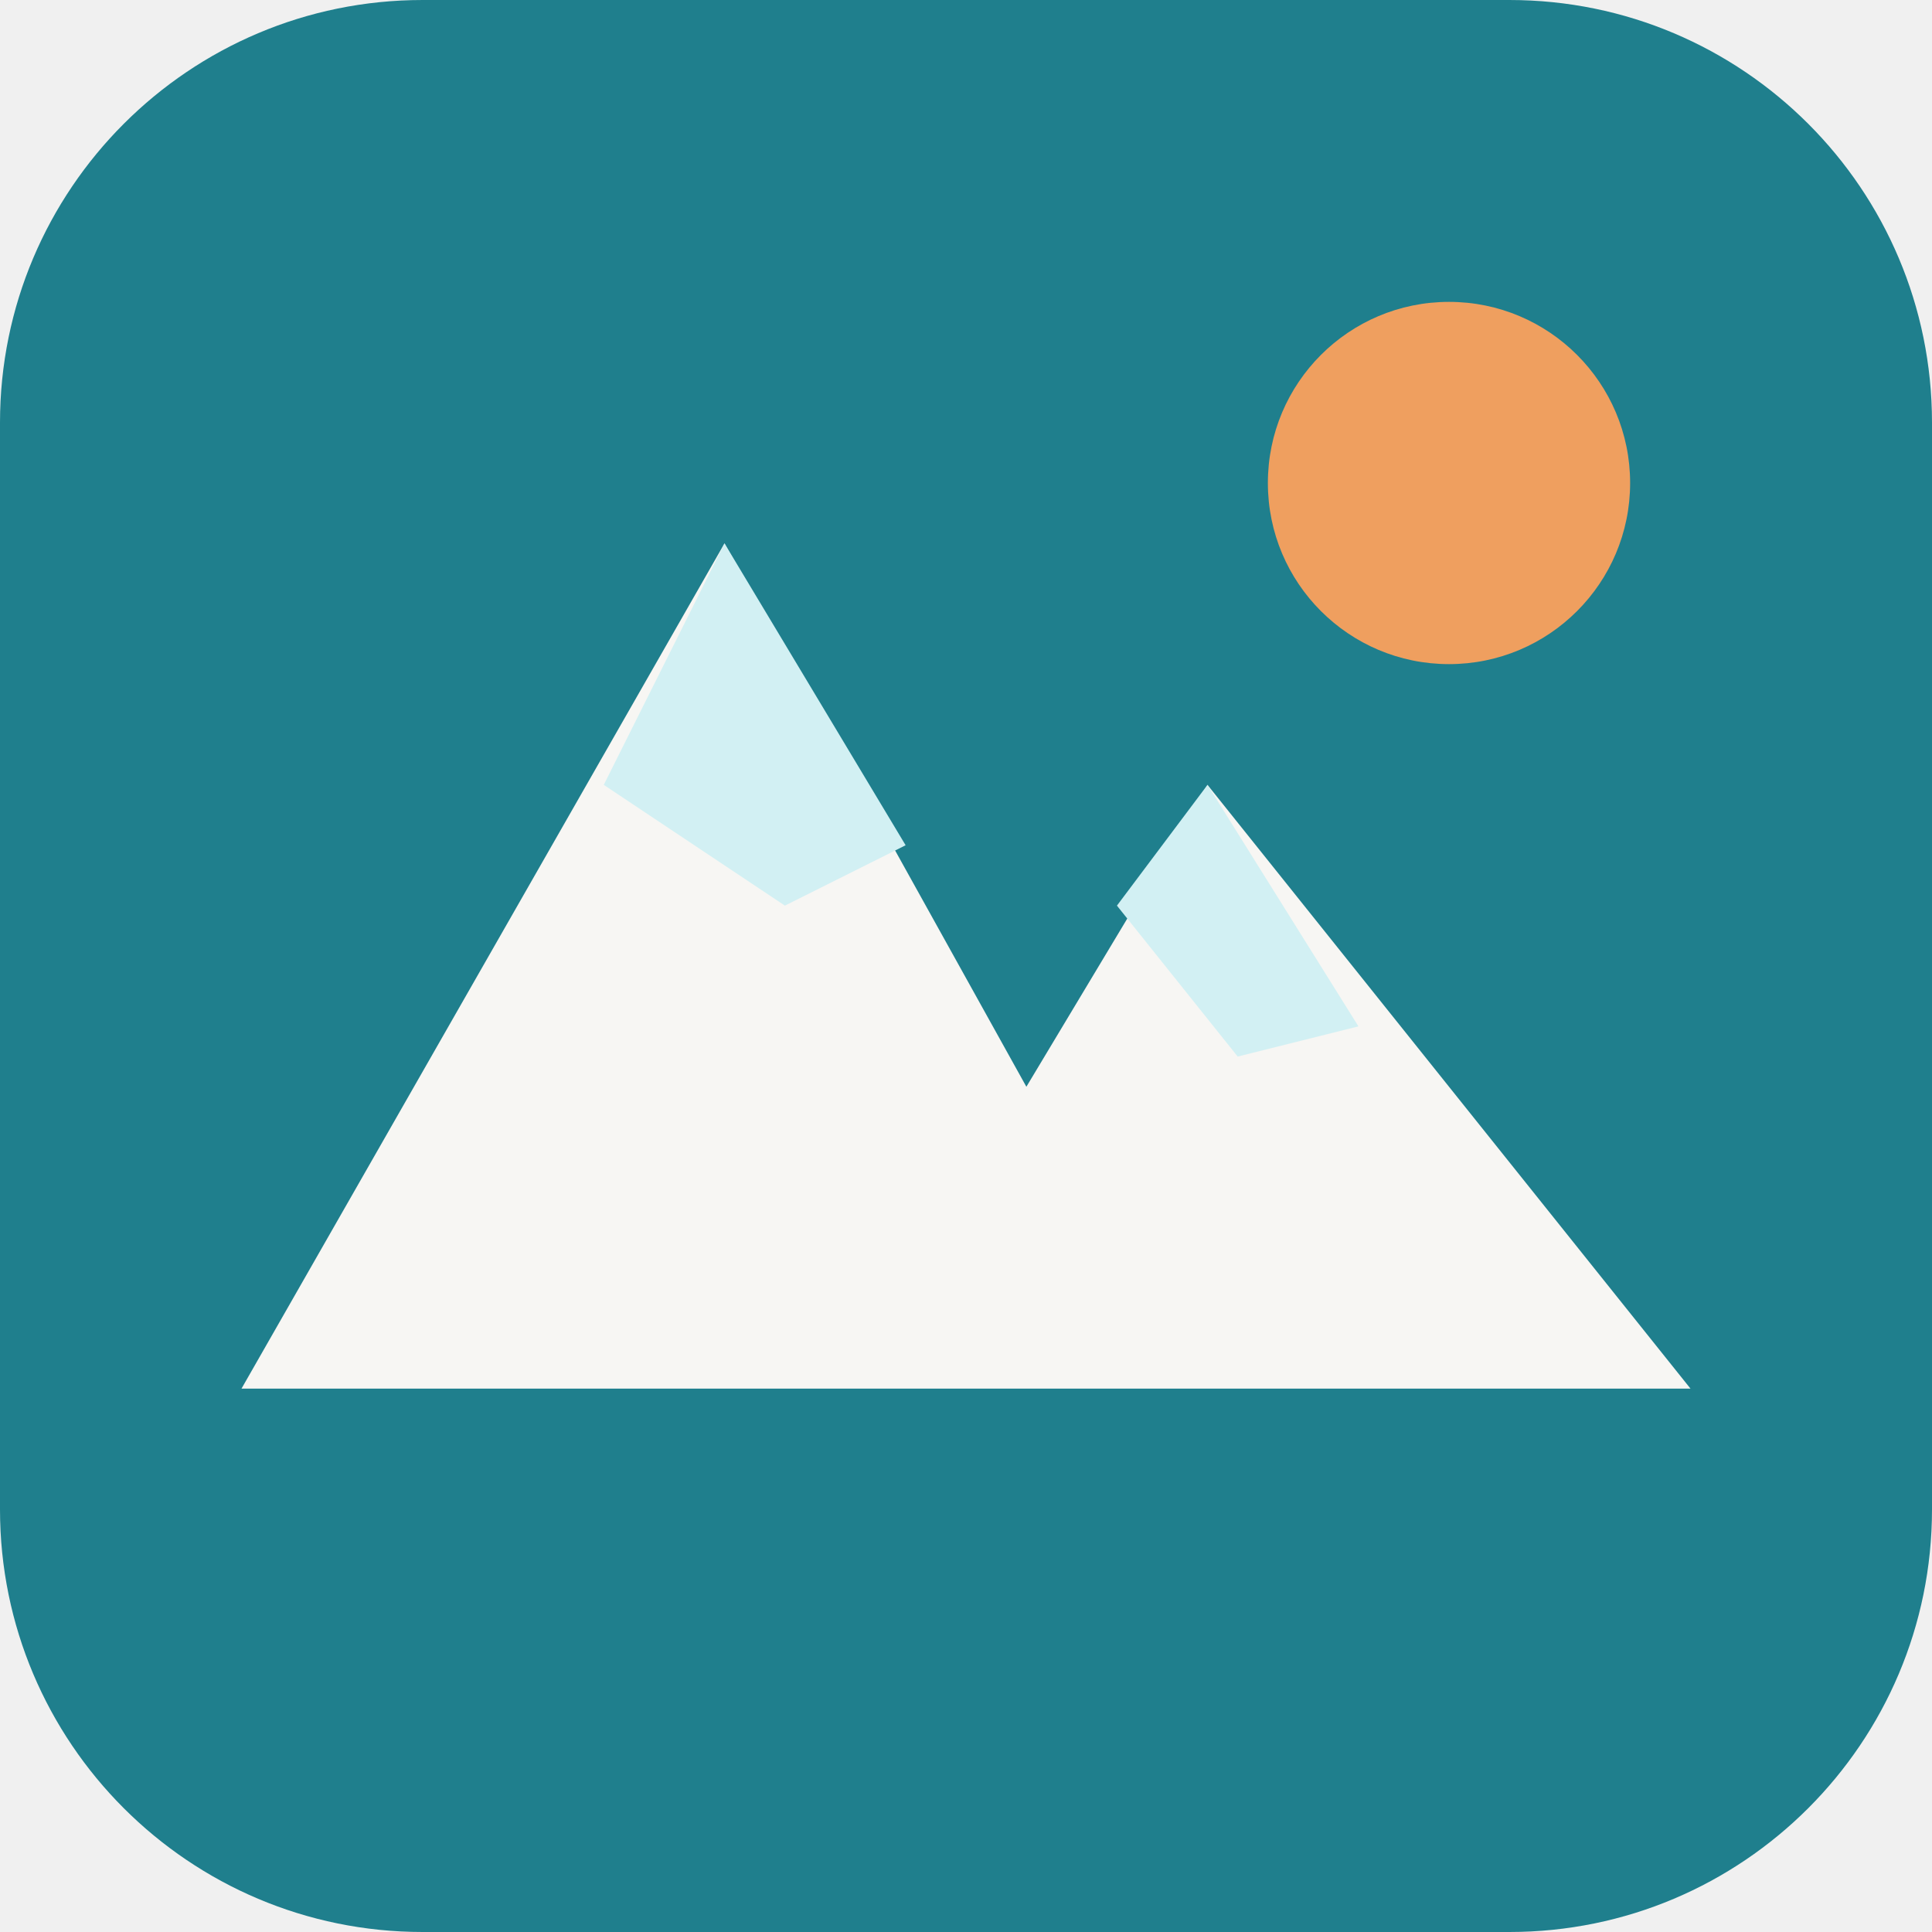
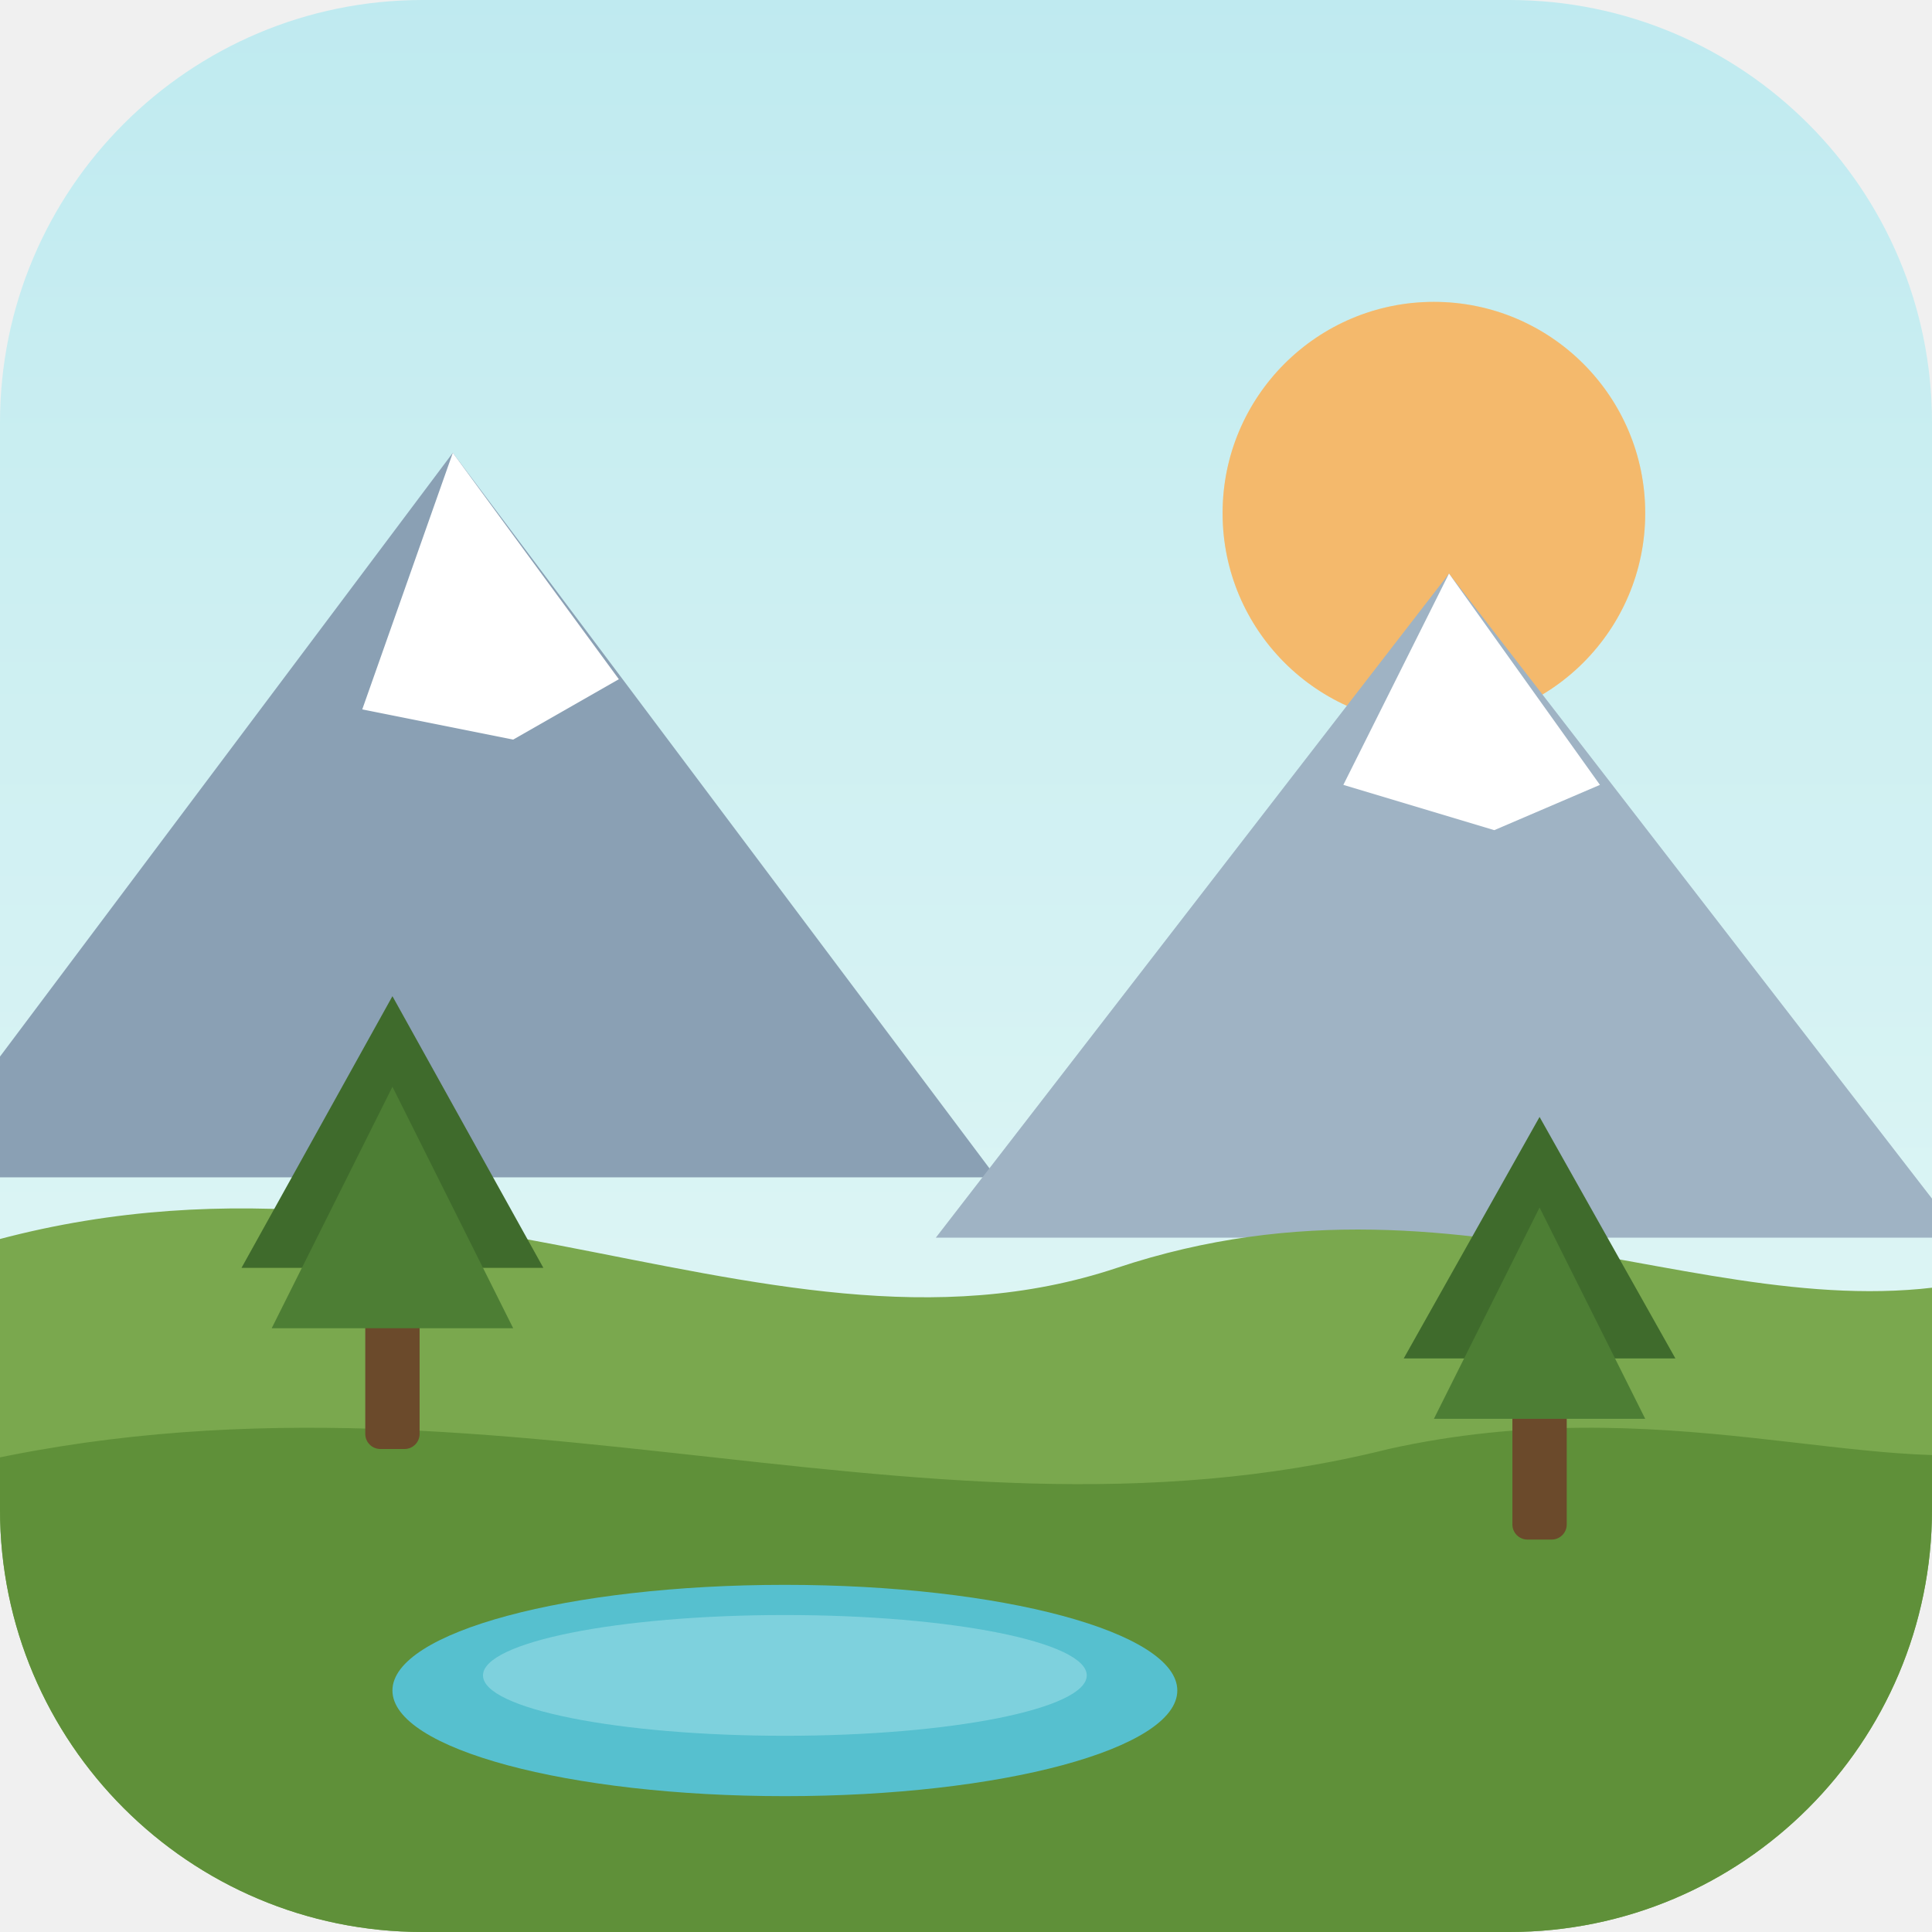
- <svg xmlns="http://www.w3.org/2000/svg" viewBox="0 0 64 64" width="64" height="64">
-   <rect width="64" height="64" rx="14" fill="#1f7f8d" />
-   <path d="M8 46 L24 18 L34 36 L40 26 L56 46 Z" fill="#f7f6f3" />
-   <path d="M24 18 L30 28 L26 30 L20 26 Z" fill="#d2f0f3" />
-   <path d="M40 26 L45 34 L41 35 L37 30 Z" fill="#d2f0f3" />
-   <circle cx="48" cy="16" r="6" fill="#ef9f5f" />
+ <svg xmlns="http://www.w3.org/2000/svg" viewBox="0 0 128 128" width="128" height="128">
+   <defs>
+     <linearGradient id="sky" x1="0" y1="0" x2="0" y2="1">
+       <stop offset="0" stop-color="#bfeaf0" />
+       <stop offset="1" stop-color="#eafaf6" />
+     </linearGradient>
+     <clipPath id="round">
+       <rect width="128" height="128" rx="28" />
+     </clipPath>
+   </defs>
+   <g clip-path="url(#round)">
+     <rect width="128" height="128" fill="url(#sky)" />
+     <circle cx="95" cy="34" r="14" fill="#f7c873" />
+     <circle cx="95" cy="34" r="14" fill="#ef9f5f" opacity="0.35" />
+     <path d="M-6 78 L30 30 L66 78 Z" fill="#8aa0b4" />
+     <path d="M62 82 L96 38 L130 82 Z" fill="#9fb3c4" />
+     <path d="M30 30 L41 45 L34 49 L24 47 Z" fill="#ffffff" />
+     <path d="M96 38 L106 52 L99 55 L89 52 Z" fill="#ffffff" />
+     <path d="M-6 84 C 26 72, 50 92, 74 84 C 98 76, 116 90, 134 84 L134 134 L-6 134 Z" fill="#7aa84e" />
+     <path d="M-6 98 C 30 88, 60 104, 92 96 C 110 92, 124 98, 134 96 L134 134 L-6 134 Z" fill="#5f9039" />
+     <ellipse cx="52" cy="112" rx="26" ry="7" fill="#56c0cf" />
+     <ellipse cx="52" cy="111" rx="20" ry="4" fill="#8fd9e3" opacity="0.7" />
+     <g>
+       <rect x="24.2" y="86" width="3.6" height="10" rx="1" fill="#6b4a2b" />
+       <path d="M26 66 L36 84 L16 84 Z" fill="#3f6b2c" />
+       <path d="M26 72 L34 88 L18 88 Z" fill="#4d7e34" />
+     </g>
+     <g>
+       <rect x="100.2" y="92" width="3.6" height="10" rx="1" fill="#6b4a2b" />
+       <path d="M102 74 L111 90 L93 90 Z" fill="#3f6b2c" />
+       <path d="M102 80 L109 94 L95 94 Z" fill="#4d7e34" />
+     </g>
+   </g>
</svg>
